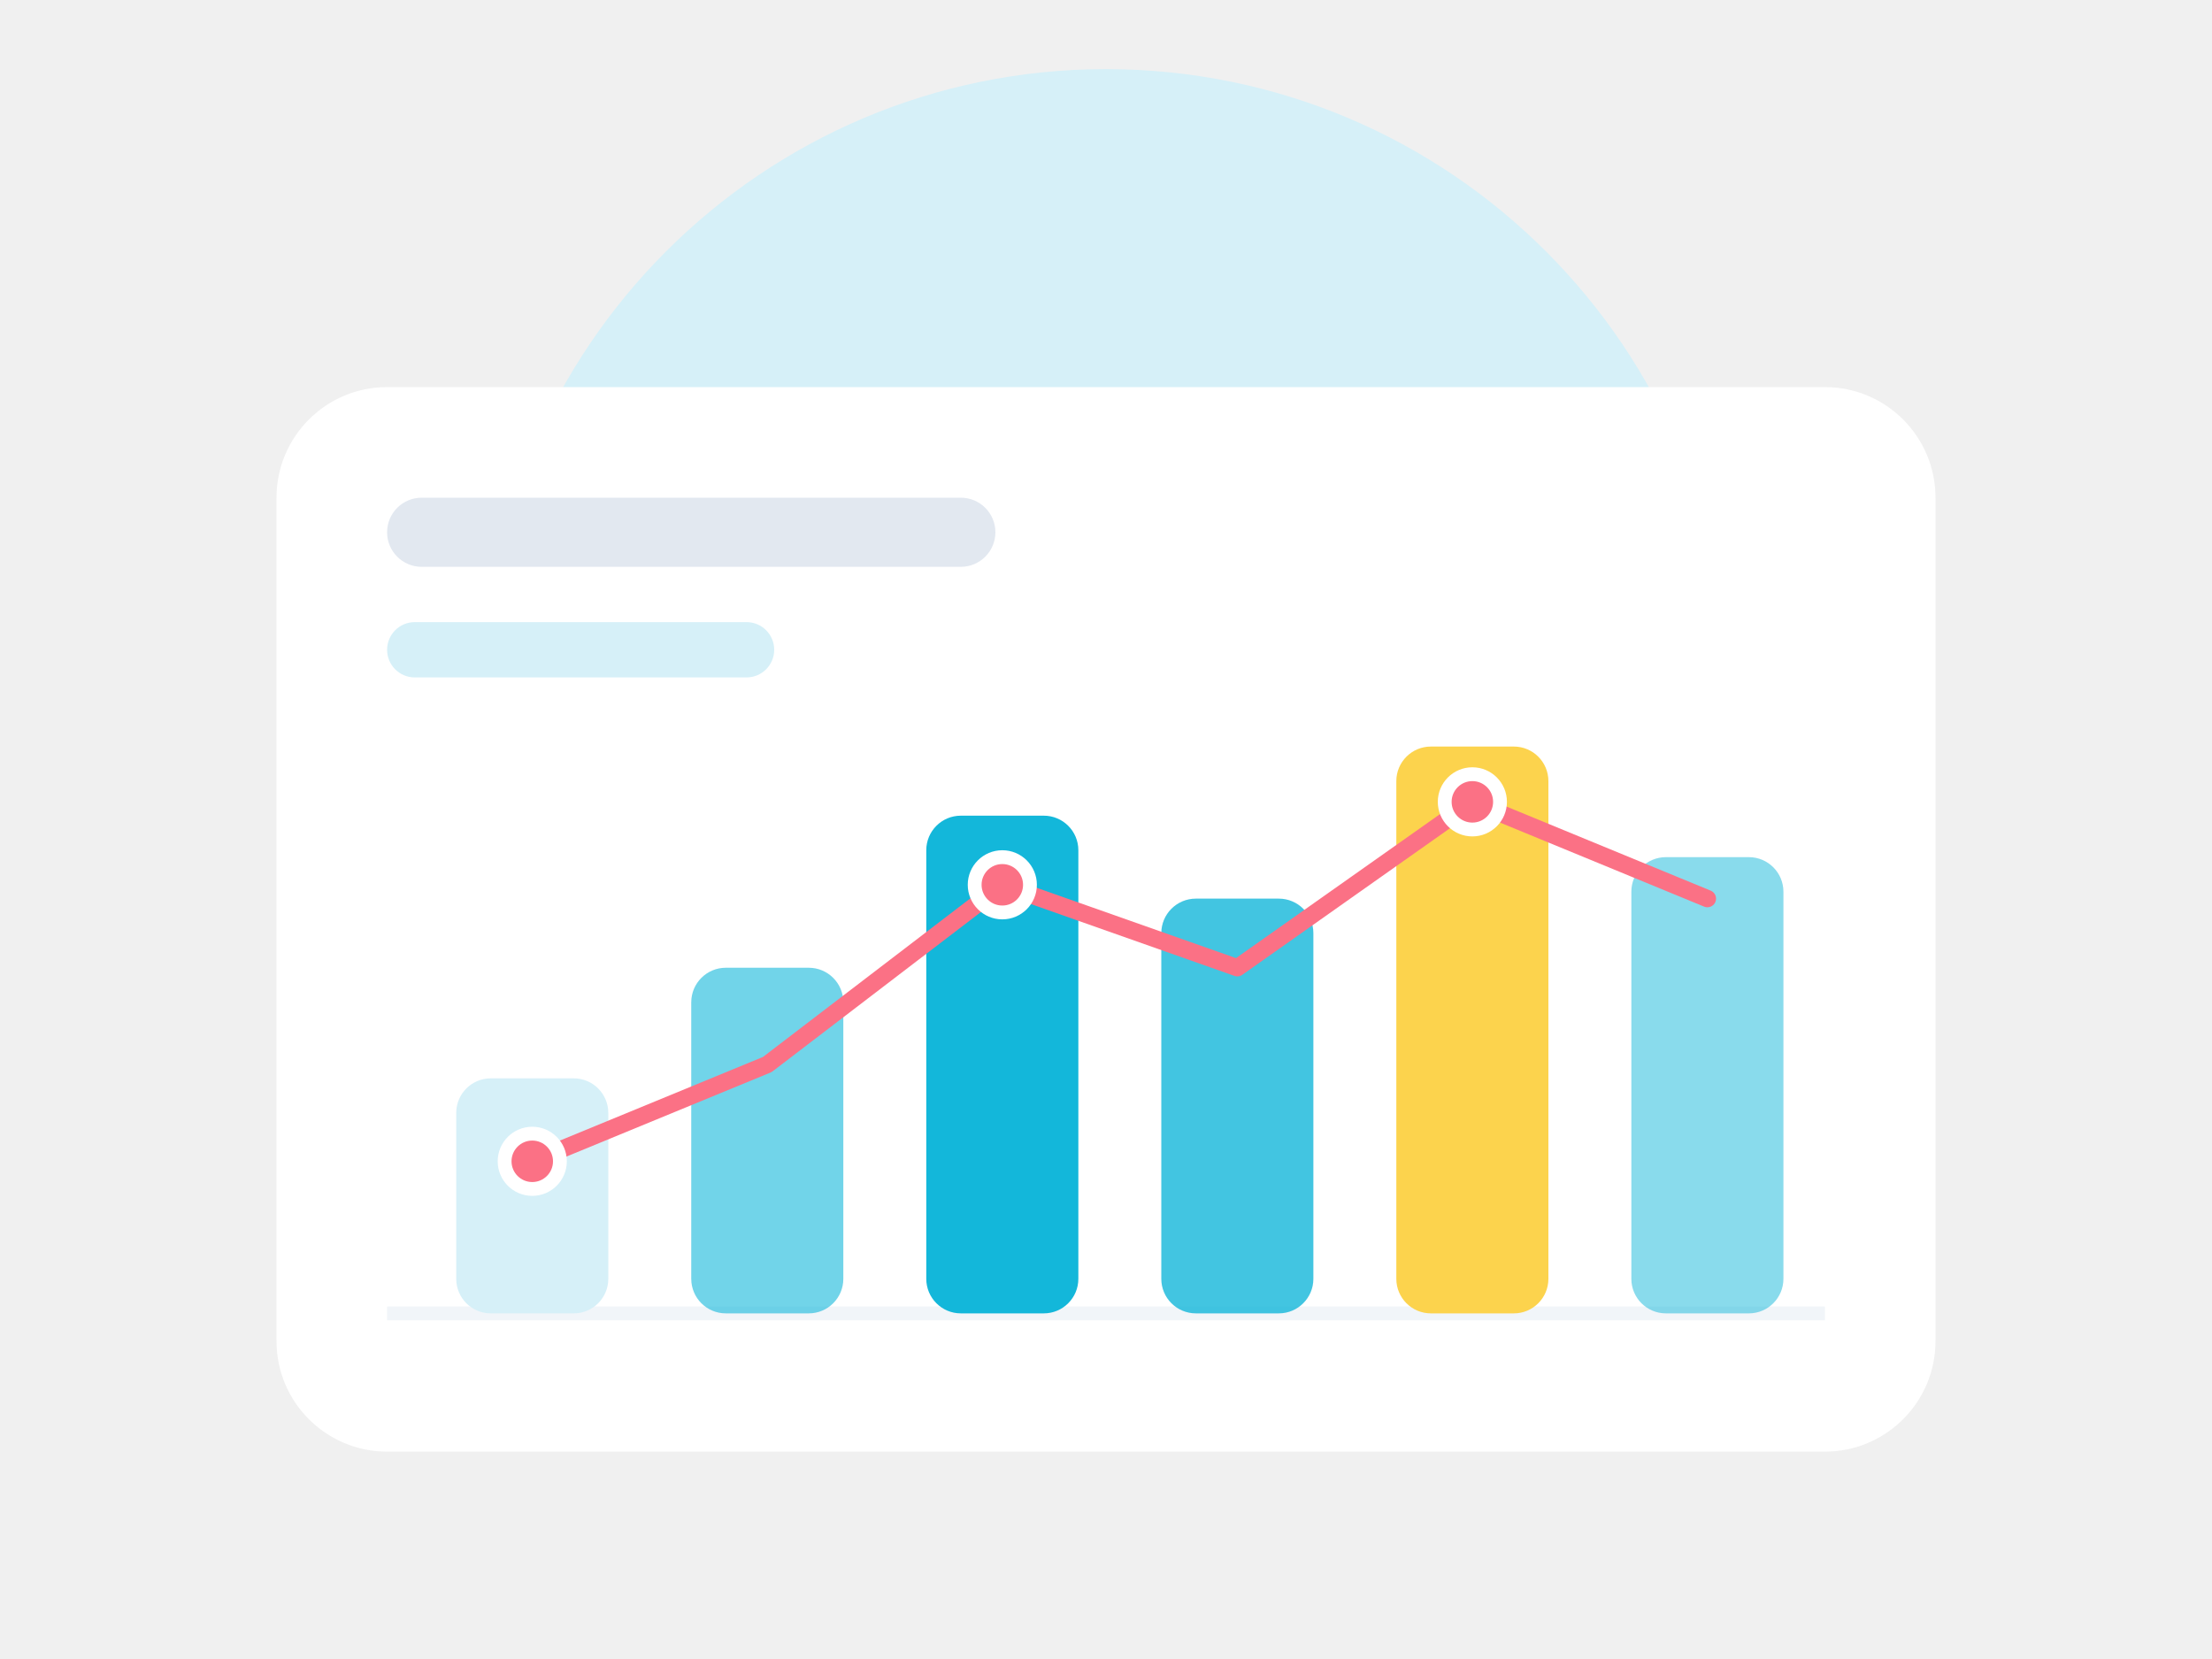
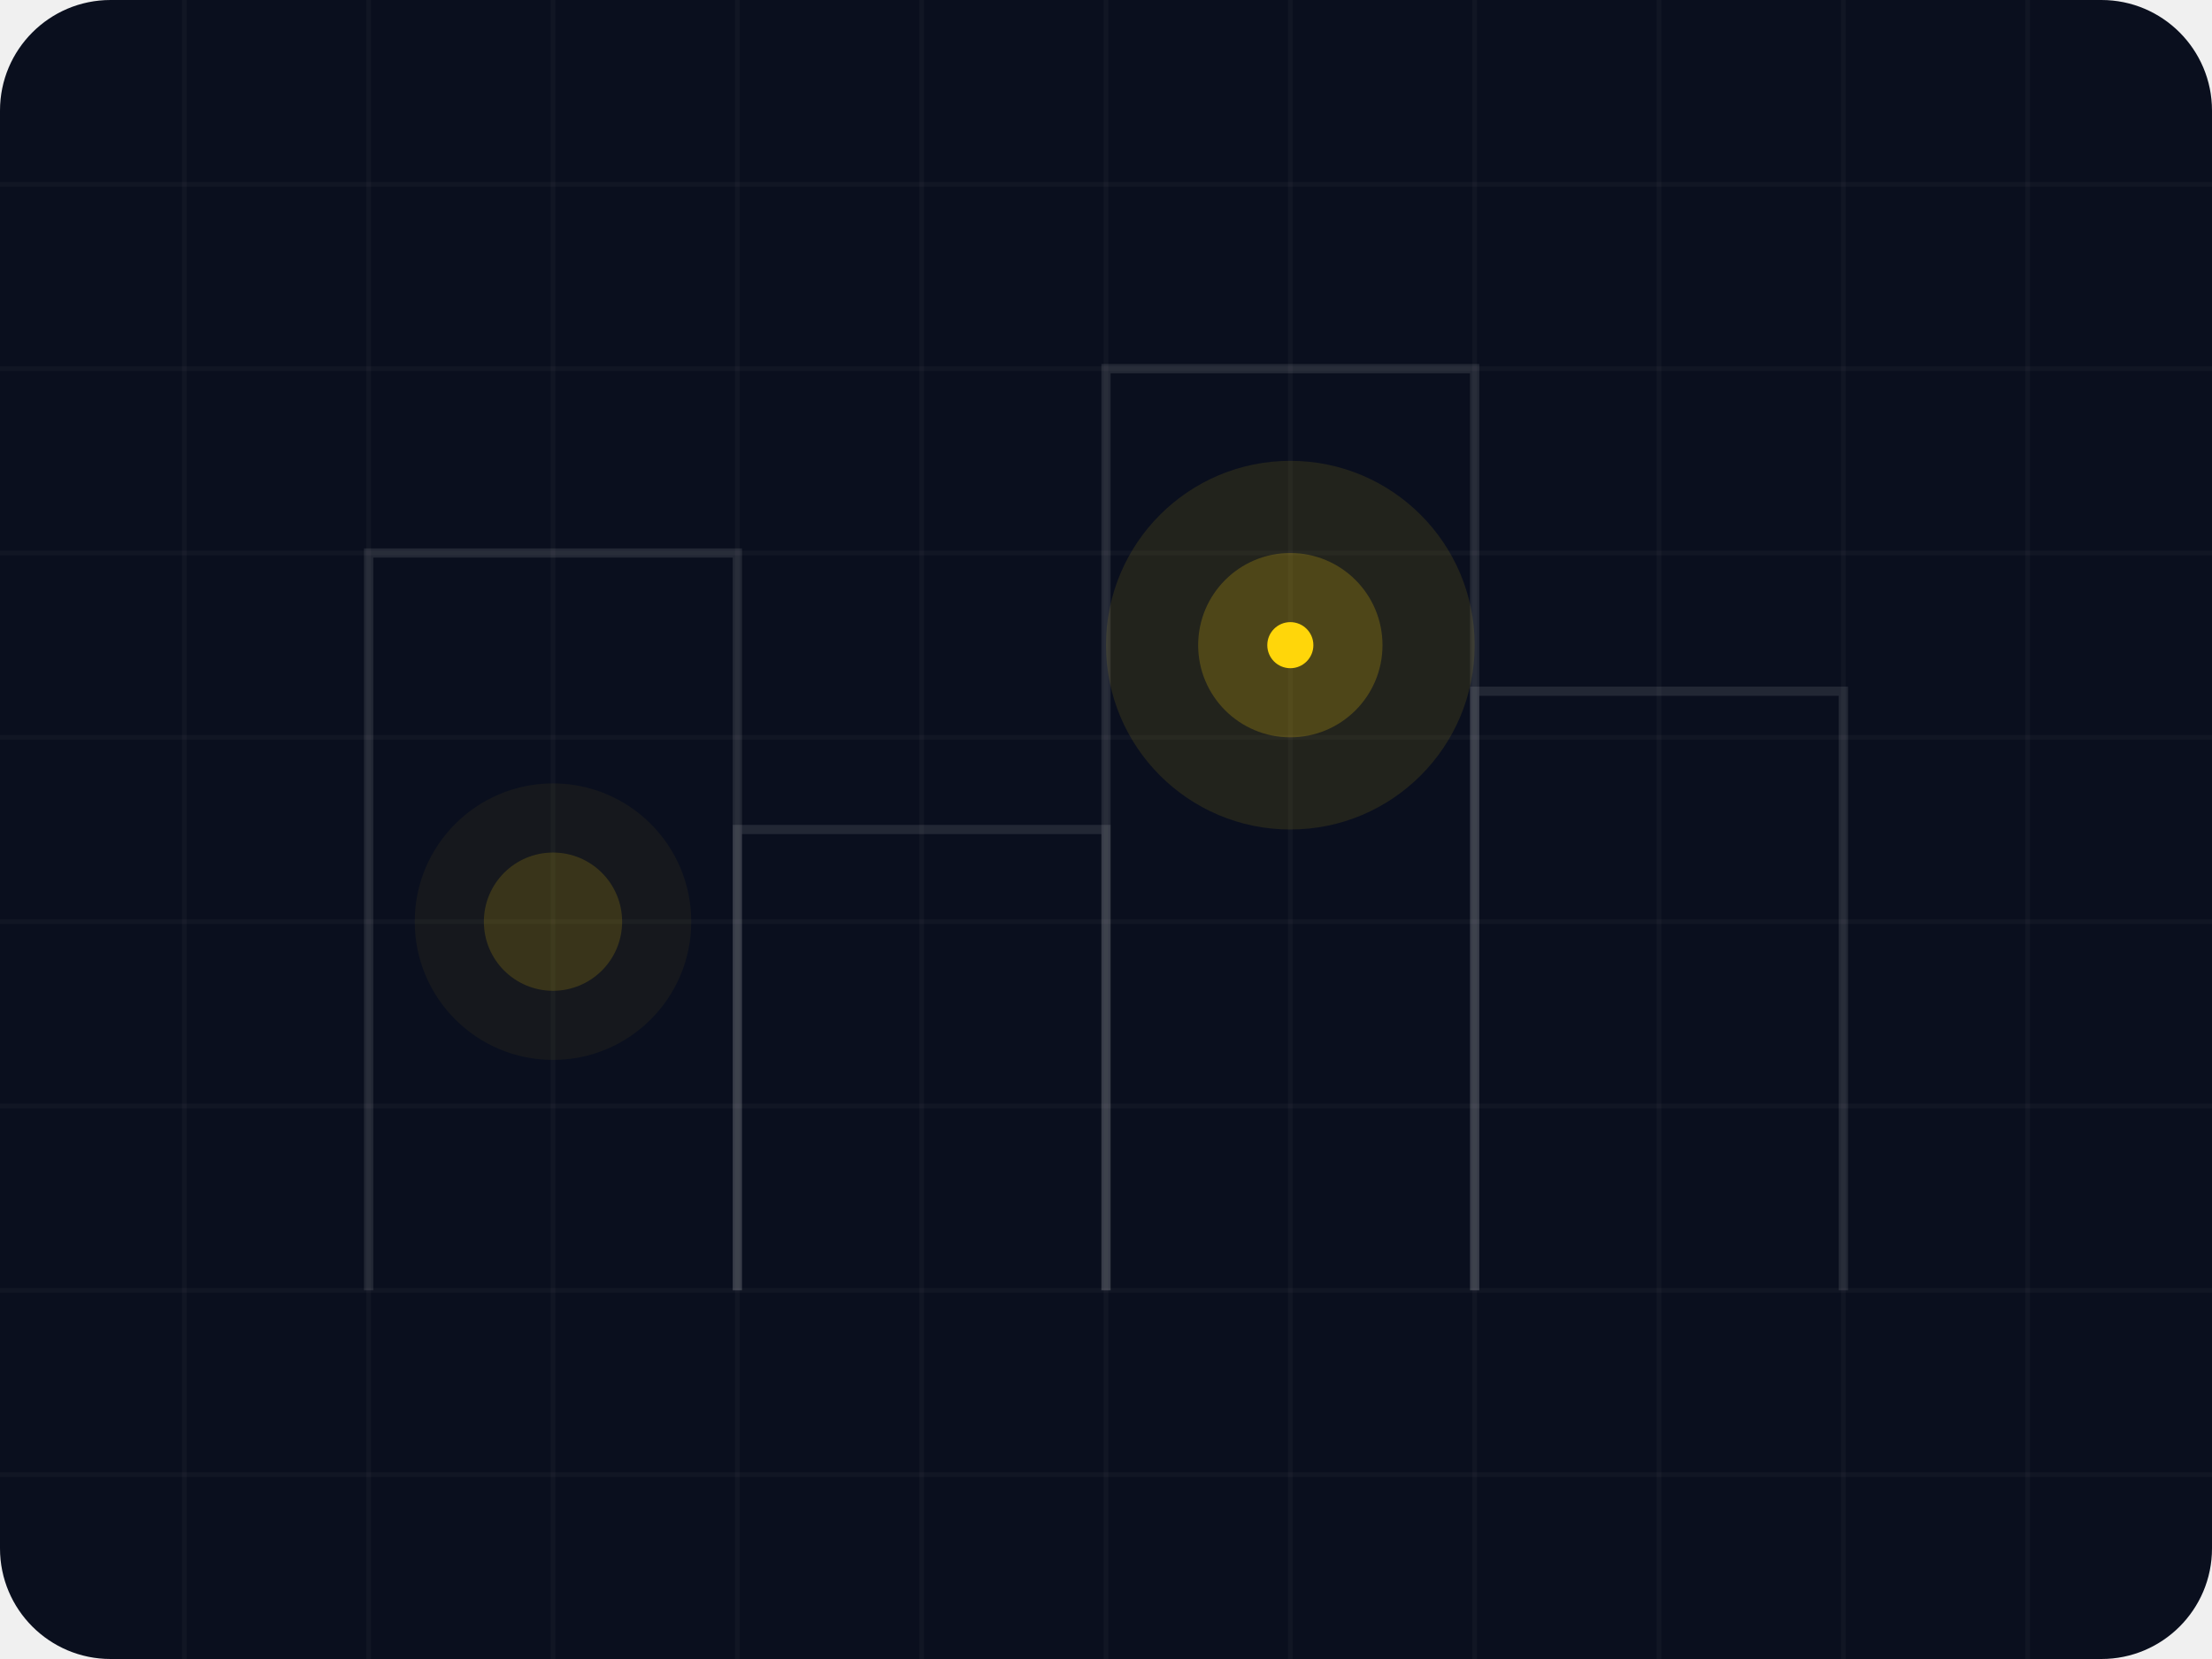
- <svg xmlns="http://www.w3.org/2000/svg" viewBox="0 0 320 240" fill="none">
-   <circle cx="160" cy="100" r="90" fill="#D6F0F8" />
-   <rect x="40" y="56" width="240" height="154" rx="16" fill="white" />
-   <rect x="56" y="72" width="88" height="10" rx="5" fill="#E2E8F0" />
-   <rect x="56" y="90" width="56" height="8" rx="4" fill="#D6F0F8" />
-   <line x1="56" y1="190" x2="264" y2="190" stroke="#F1F5F9" stroke-width="2" />
-   <rect x="66" y="156" width="22" height="34" rx="5" fill="#D6F0F8" />
-   <rect x="100" y="140" width="22" height="50" rx="5" fill="#13B7DA" opacity="0.6" />
-   <rect x="134" y="118" width="22" height="72" rx="5" fill="#13B7DA" />
-   <rect x="168" y="130" width="22" height="60" rx="5" fill="#13B7DA" opacity="0.8" />
-   <rect x="202" y="108" width="22" height="82" rx="5" fill="#FCD34D" />
-   <rect x="236" y="124" width="22" height="66" rx="5" fill="#13B7DA" opacity="0.5" />
-   <path d="M77 168 L111 154 L145 128 L179 140 L213 116 L247 130" stroke="#FB7185" stroke-width="2.5" fill="none" stroke-linecap="round" stroke-linejoin="round" />
-   <circle cx="77" cy="168" r="4" fill="#FB7185" stroke="white" stroke-width="2" />
-   <circle cx="145" cy="128" r="4" fill="#FB7185" stroke="white" stroke-width="2" />
-   <circle cx="213" cy="116" r="4" fill="#FB7185" stroke="white" stroke-width="2" />
+ <svg xmlns="http://www.w3.org/2000/svg" viewBox="0 0 480 360" fill="none">
+   <rect width="480" height="360" rx="24" fill="#0A0F1E" />
+   <path d="M0 40H480M0 80H480M0 120H480M0 160H480M0 200H480M0 240H480M0 280H480M0 320H480" stroke="#FFFFFF" stroke-opacity="0.03" stroke-width="1" />
+   <path d="M40 0V360M80 0V360M120 0V360M160 0V360M200 0V360M240 0V360M280 0V360M320 0V360M360 0V360M400 0V360M440 0V360" stroke="#FFFFFF" stroke-opacity="0.03" stroke-width="1" />
+ 
+   {/* Technical Data Visualization */}
+   <path d="M80 280V120H160V280" stroke="#FFFFFF" stroke-opacity="0.1" stroke-width="2" />
+   <path d="M160 280V180H240V280" stroke="#FFFFFF" stroke-opacity="0.1" stroke-width="2" />
+   <path d="M240 280V80H320V280" stroke="#FFFFFF" stroke-opacity="0.1" stroke-width="2" />
+   <path d="M320 280V150H400V280" stroke="#FFFFFF" stroke-opacity="0.1" stroke-width="2" />
+ 
+   {/* Heat Zones (Spatial Data) */}
+   <circle cx="280" cy="140" r="40" fill="#FFD60A" fill-opacity="0.1" />
+   <circle cx="280" cy="140" r="20" fill="#FFD60A" fill-opacity="0.2" />
+   <circle cx="280" cy="140" r="5" fill="#FFD60A">
+     <animate attributeName="opacity" values="1;0.5;1" dur="3s" repeatCount="indefinite" />
+   </circle>
+   <circle cx="120" cy="200" r="30" fill="#FFD60A" fill-opacity="0.05" />
+   <circle cx="120" cy="200" r="15" fill="#FFD60A" fill-opacity="0.15" />
</svg>
